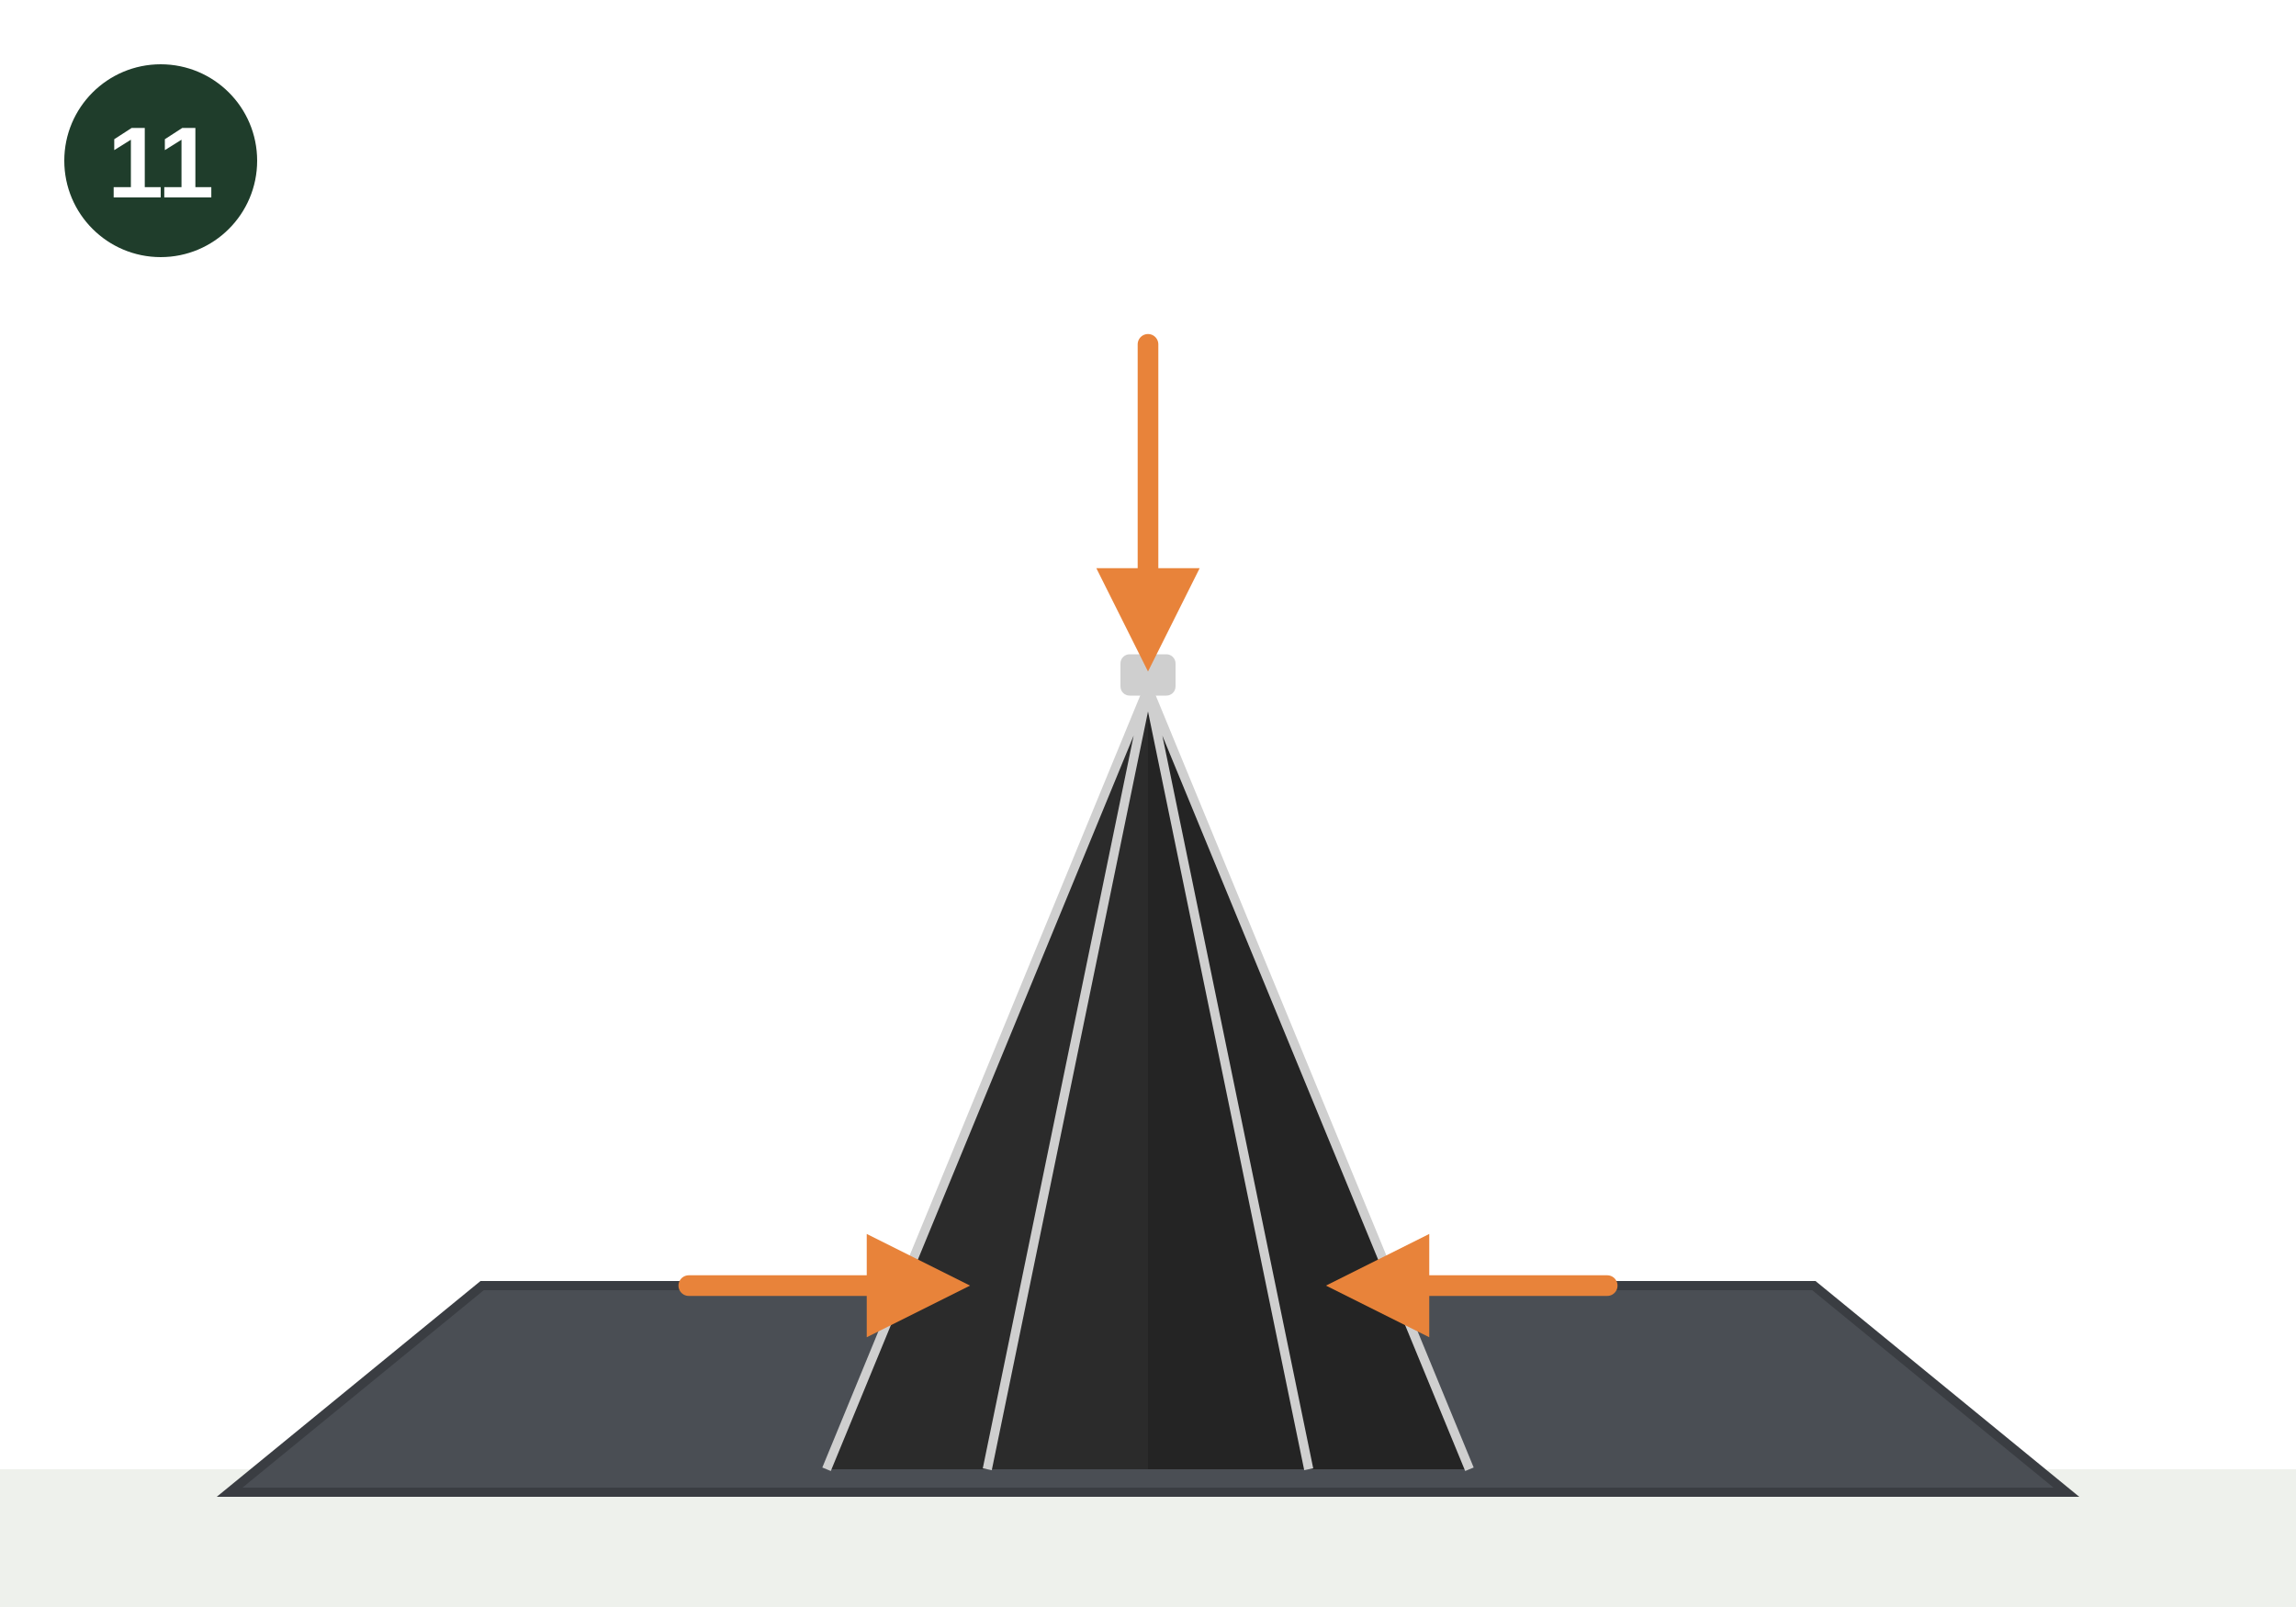
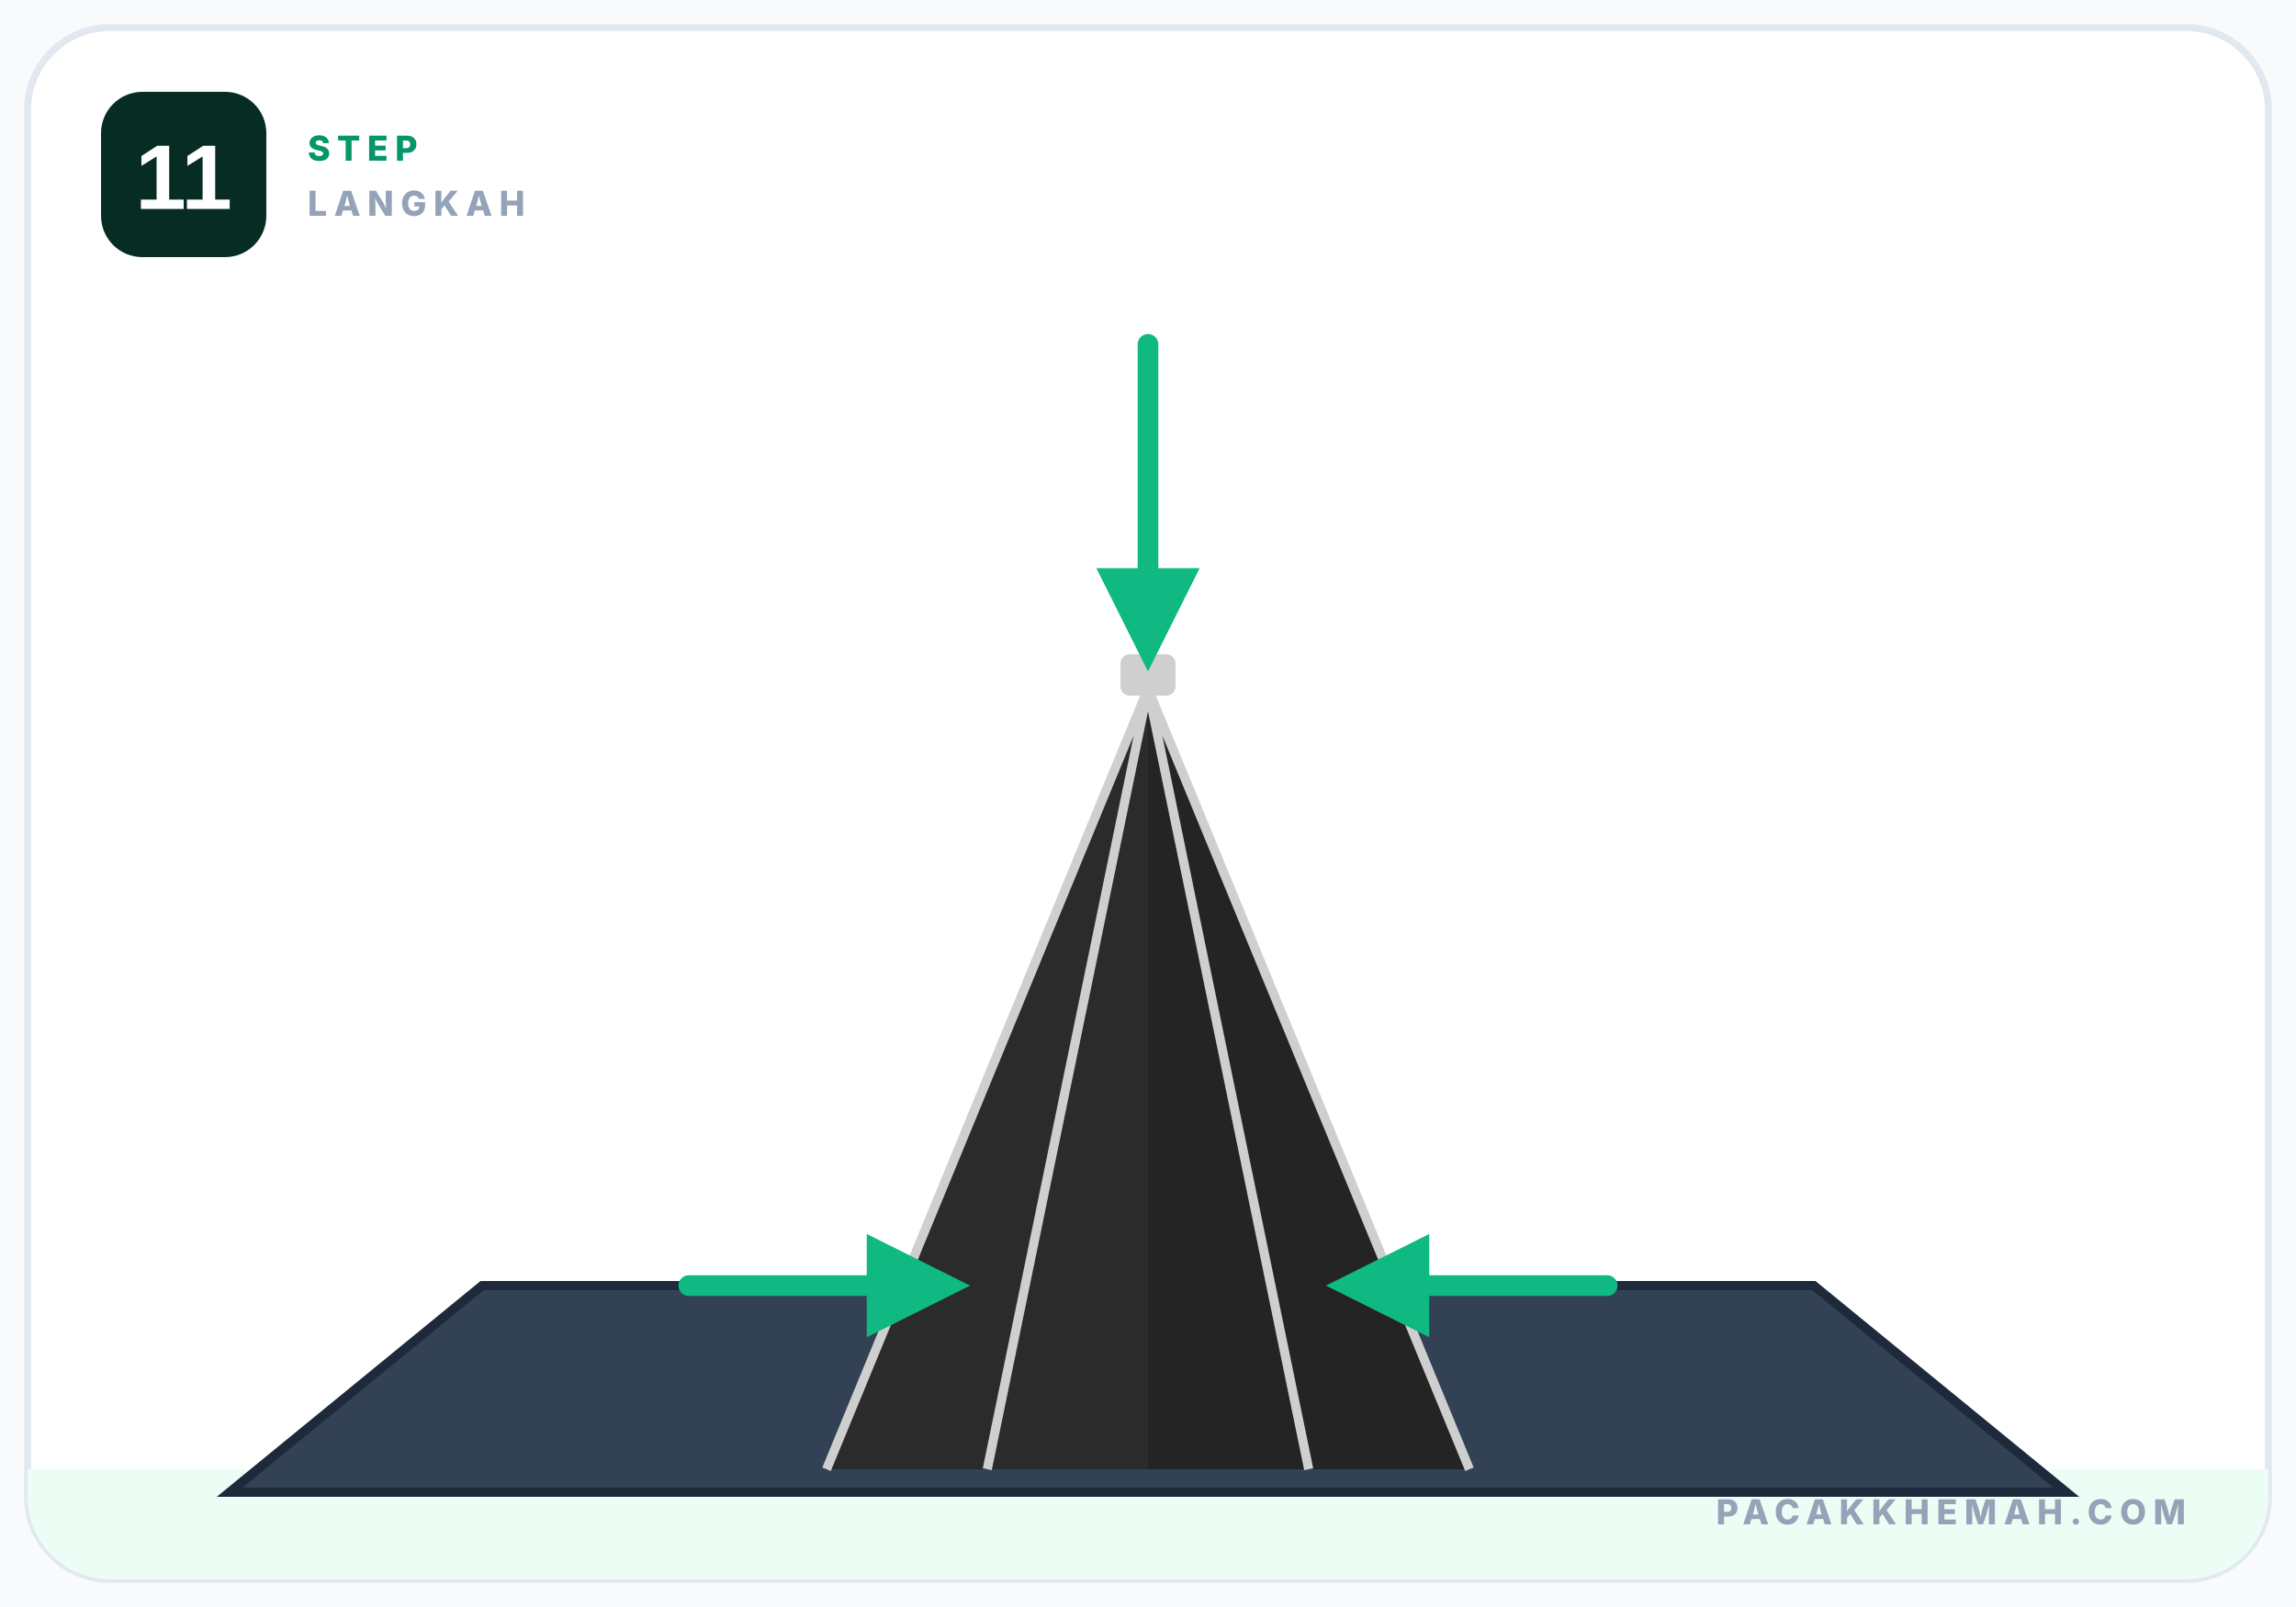
<svg xmlns="http://www.w3.org/2000/svg" viewBox="0 0 1000 700" width="1000" height="700">
  <defs>
    <marker id="ah" viewBox="0 0 10 10" refX="5" refY="5" markerWidth="5" markerHeight="5" orient="auto-start-reverse">
-       <path d="M0 0 L10 5 L0 10 z" fill="#e8833a" />
+       <path d="M0 0 L10 5 L0 10 z" fill="#10b981" />
    </marker>
  </defs>
-   <rect width="1000" height="700" fill="#ffffff" />
-   <rect x="0" y="640" width="1000" height="60" fill="#eef1ec" />
-   <polygon points="210,560 790,560 900,650 100,650" fill="#4a4e54" />
-   <polygon points="210,560 790,560 900,650 100,650" fill="none" stroke="#3a3d42" stroke-width="4" />
-   <polygon points="500,300 360,640 640,640" fill="#2b2b2b" />
-   <polygon points="500,300 500,640 640,640" fill="#242424" />
-   <path d="M500 300 L360 640 M500 300 L640 640 M500 300 L430 640 M500 300 L570 640" stroke="#cfcfcf" stroke-width="4" />
-   <rect x="488" y="285" width="24" height="18" rx="4" fill="#cfcfcf" />
-   <path d="M500 150 L500 270" fill="none" stroke="#e8833a" stroke-width="9" stroke-linecap="round" marker-end="url(#ah)" />
-   <path d="M300 560 L400 560" fill="none" stroke="#e8833a" stroke-width="9" stroke-linecap="round" marker-end="url(#ah)" />
-   <path d="M700 560 L600 560" fill="none" stroke="#e8833a" stroke-width="9" stroke-linecap="round" marker-end="url(#ah)" />
-   <circle cx="70" cy="70" r="42" fill="#1f3d2b" />
-   <text x="70" y="86" font-family="Arial, sans-serif" font-size="44" font-weight="bold" fill="#fff" text-anchor="middle">11</text>
+   <rect width="1000" height="700" fill="#f8fafc" />
+   <rect x="12" y="12" width="976" height="676" rx="36" fill="#ffffff" stroke="#e2e8f0" stroke-width="3" />
+   <clipPath id="cc">
+     <rect x="12" y="12" width="976" height="676" rx="36" />
+   </clipPath>
+   <g clip-path="url(#cc)">
+     <rect x="0" y="640" width="1000" height="60" fill="#ecfdf5" />
+     <polygon points="210,560 790,560 900,650 100,650" fill="#334155" />
+     <polygon points="210,560 790,560 900,650 100,650" fill="none" stroke="#1e293b" stroke-width="4" />
+     <polygon points="500,300 360,640 640,640" fill="#2b2b2b" />
+     <polygon points="500,300 500,640 640,640" fill="#242424" />
+     <path d="M500 300 L360 640 M500 300 L640 640 M500 300 L430 640 M500 300 L570 640" stroke="#cfcfcf" stroke-width="4" />
+     <rect x="488" y="285" width="24" height="18" rx="4" fill="#cfcfcf" />
+     <path d="M500 150 L500 270" fill="none" stroke="#10b981" stroke-width="9" stroke-linecap="round" marker-end="url(#ah)" />
+     <path d="M300 560 L400 560" fill="none" stroke="#10b981" stroke-width="9" stroke-linecap="round" marker-end="url(#ah)" />
+     <path d="M700 560 L600 560" fill="none" stroke="#10b981" stroke-width="9" stroke-linecap="round" marker-end="url(#ah)" />
+     <rect x="44" y="40" width="72" height="72" rx="18" fill="#062c24" />
+     <text x="80" y="91" font-family="'Bricolage Grotesque','Bricolage Grotesque 96pt ExtraBold',Arial" font-weight="800" font-size="40" fill="#ffffff" text-anchor="middle">11</text>
+     <text x="134" y="70" font-family="Inter, Arial" font-weight="800" font-size="15" letter-spacing="3" fill="#059669">STEP</text>
+     <text x="134" y="94" font-family="Inter, Arial" font-weight="800" font-size="15" letter-spacing="3" fill="#94a3b8">LANGKAH</text>
+   </g>
+   <text x="952" y="664" font-family="Inter, Arial" font-weight="800" font-size="15" letter-spacing="3" fill="#94a3b8" text-anchor="end">PACAKKHEMAH.COM</text>
</svg>
